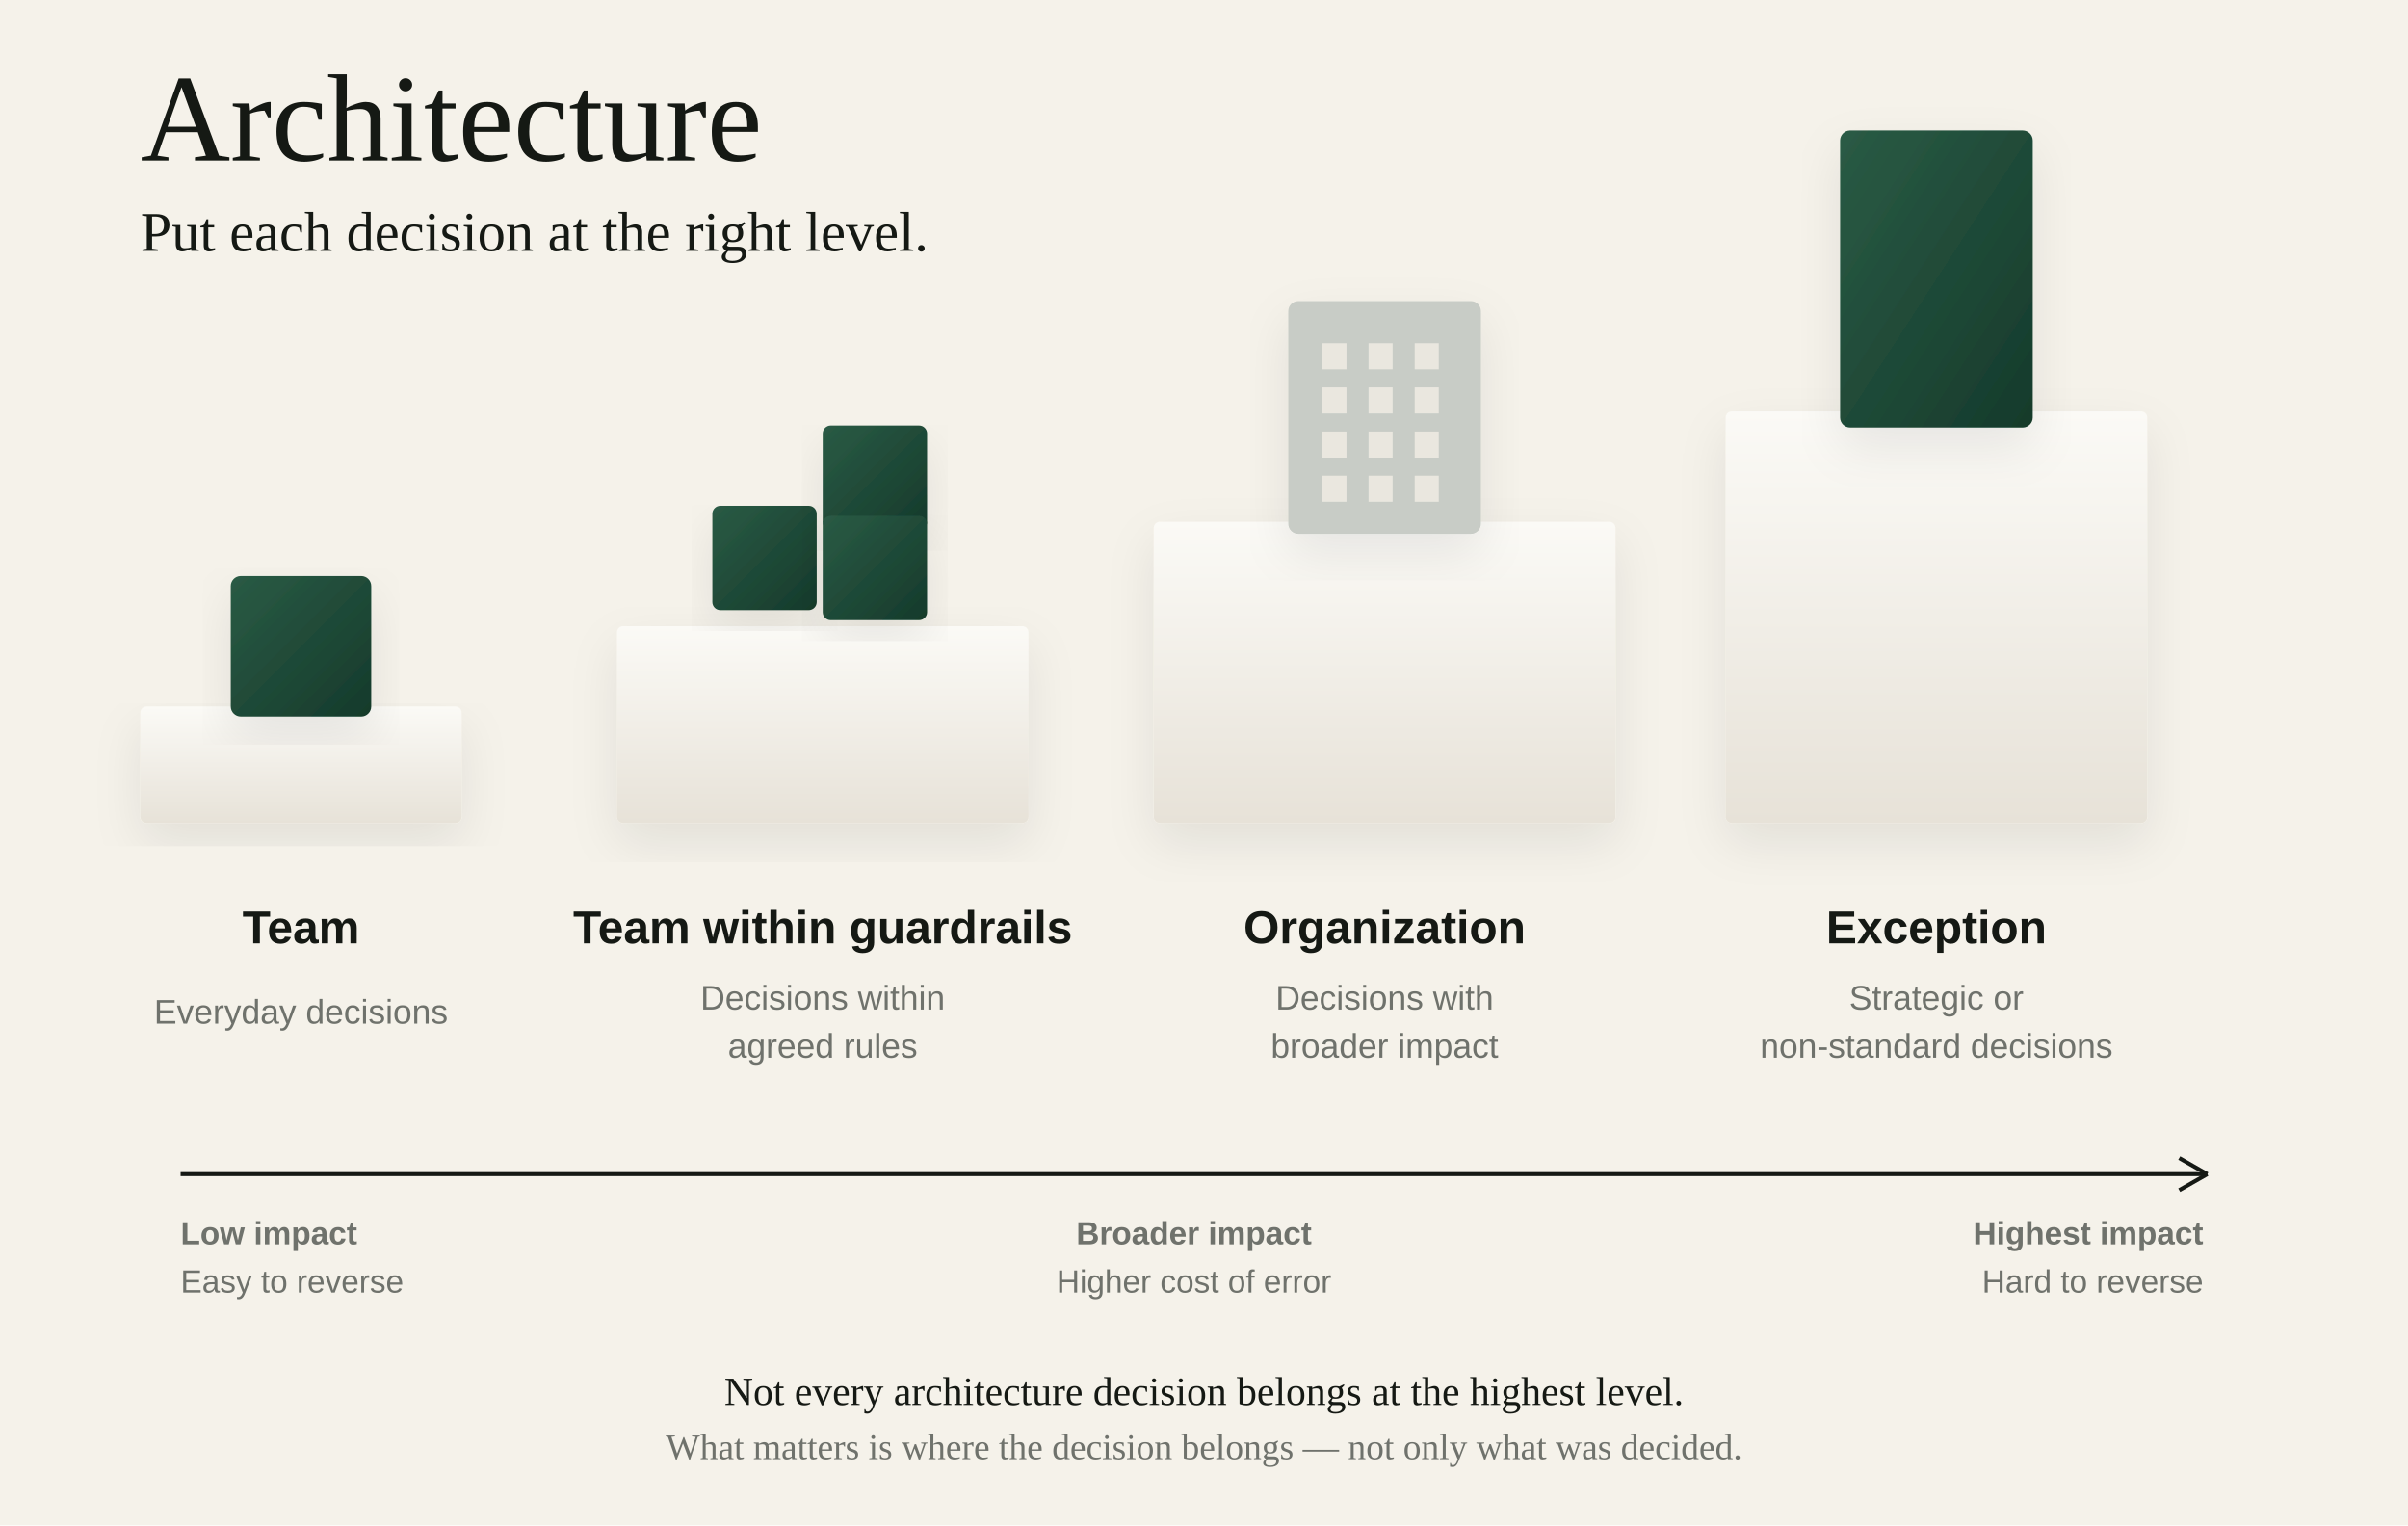
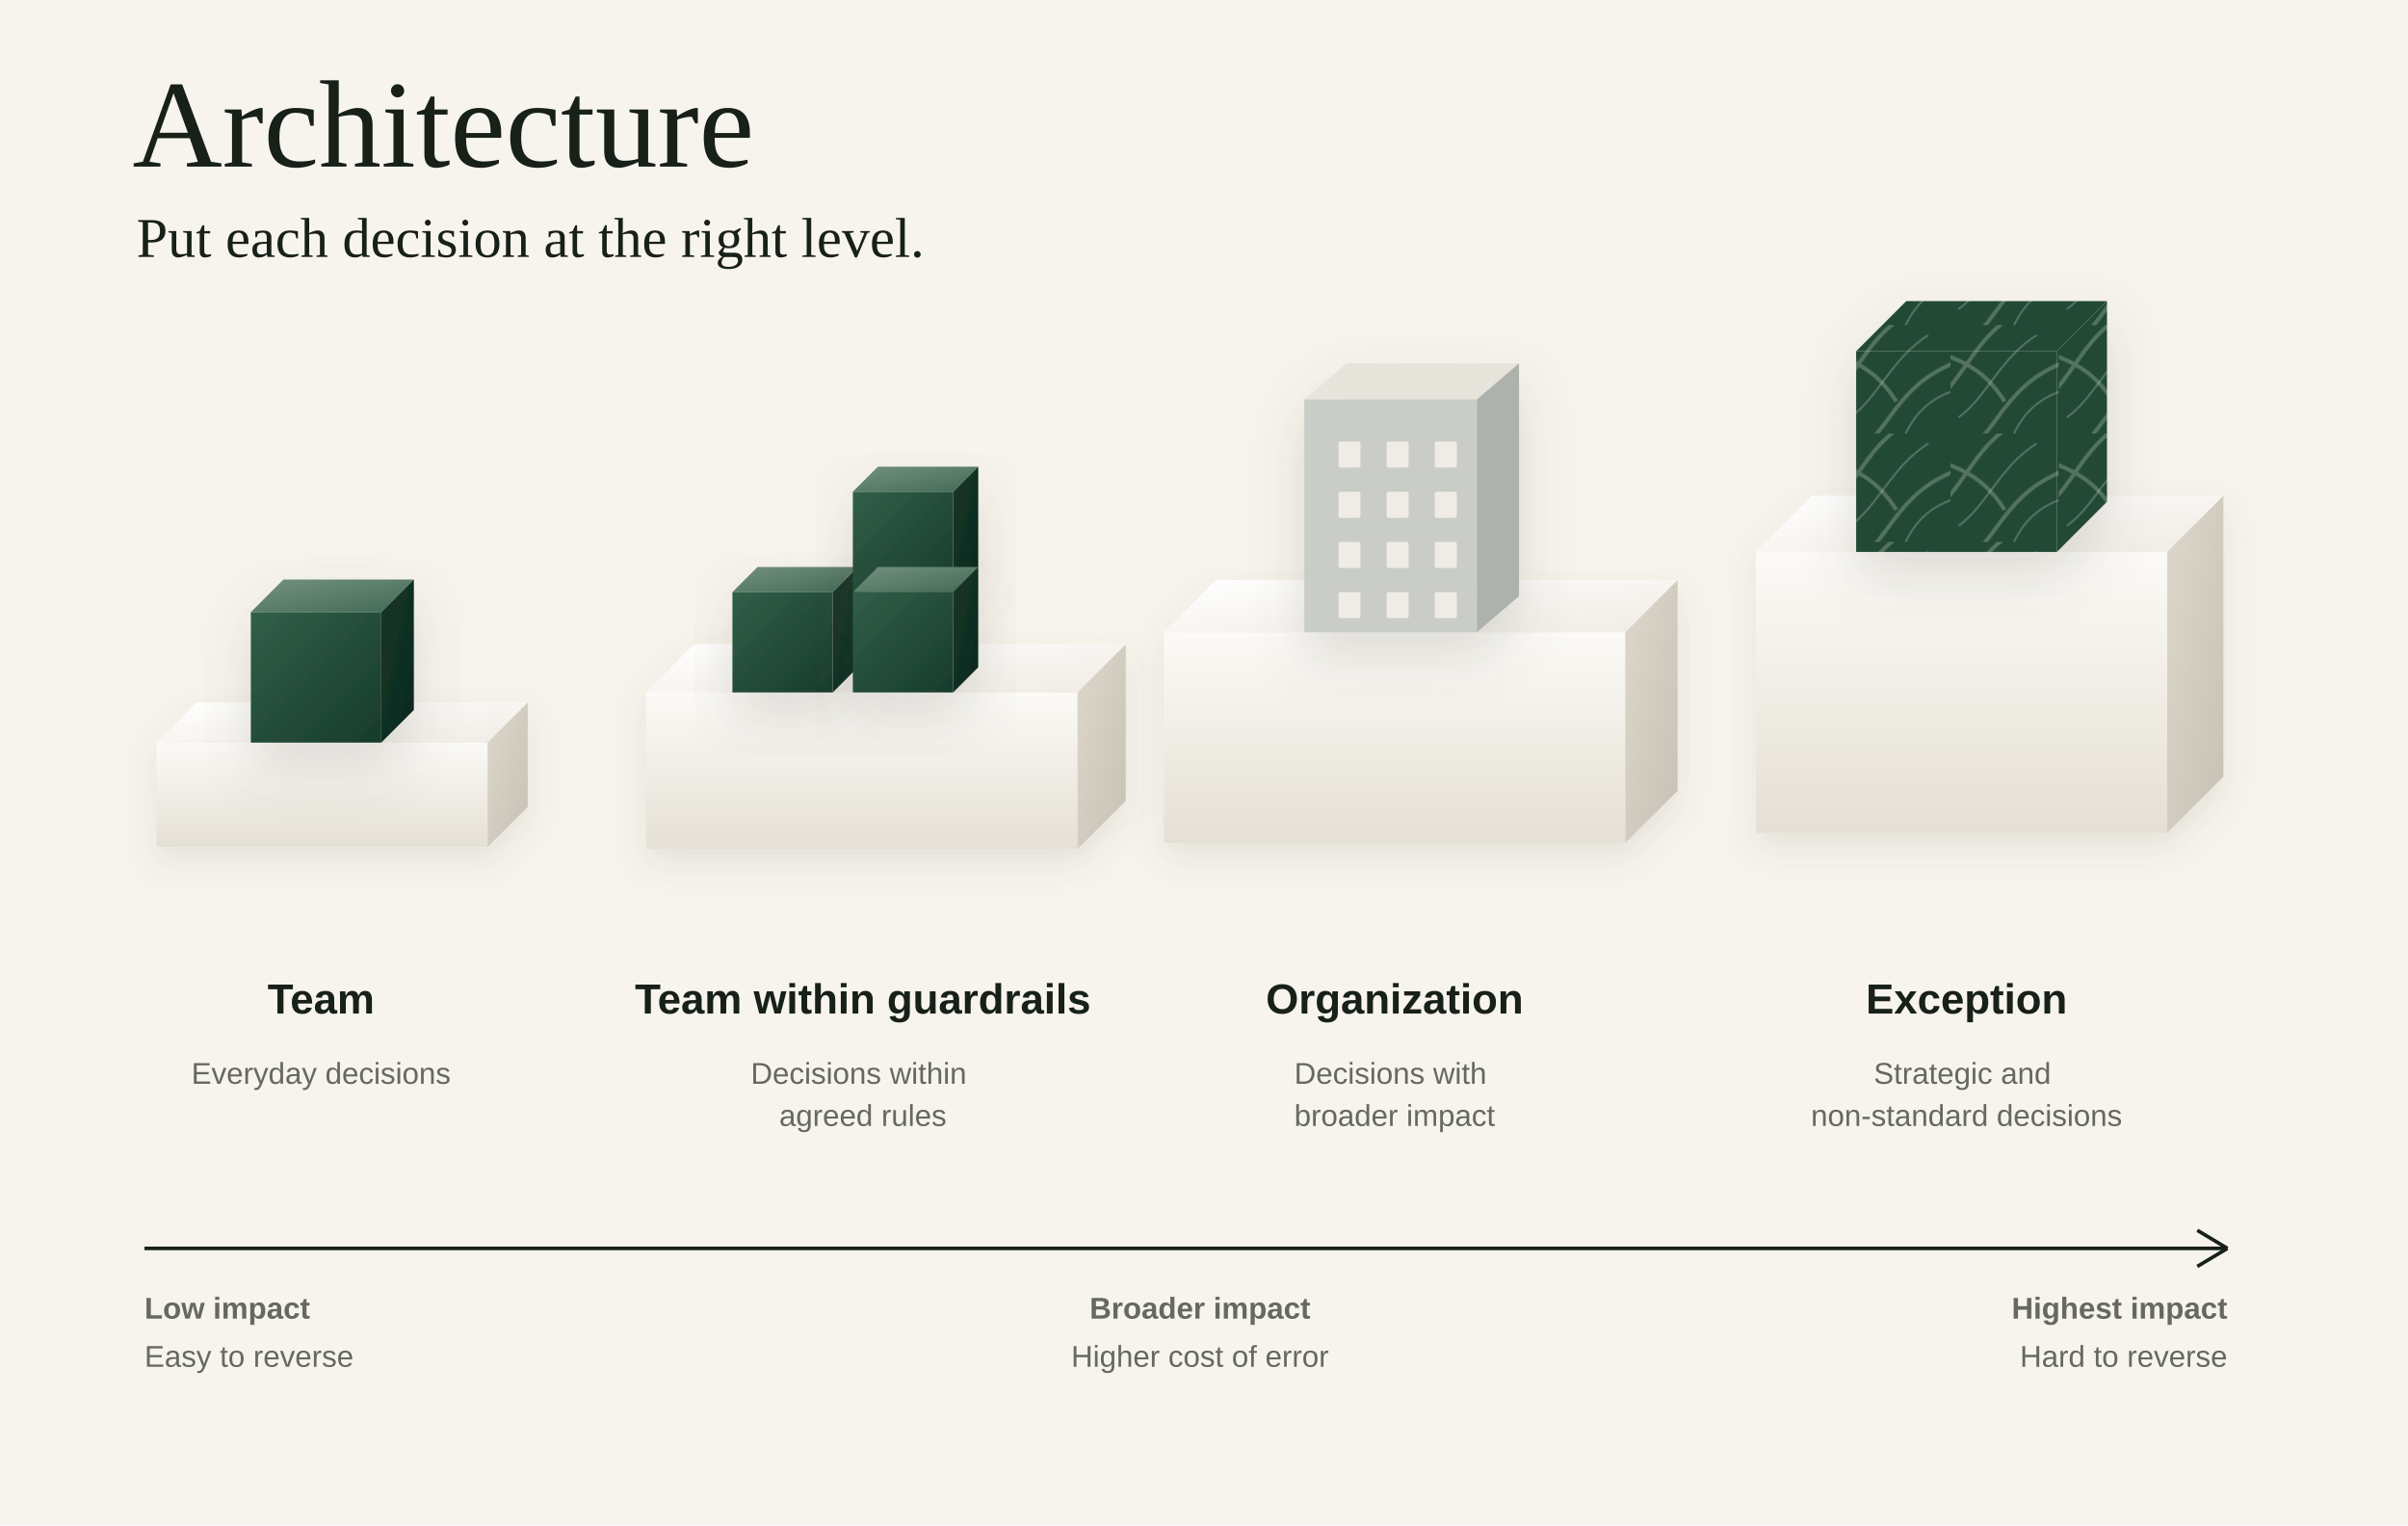
- <svg xmlns="http://www.w3.org/2000/svg" width="1200" height="760" viewBox="0 0 1200 760" role="img" aria-labelledby="title desc">
+ <svg xmlns="http://www.w3.org/2000/svg" width="1200" height="760" viewBox="0 0 1200 760" role="img">
  <defs>
-     <filter id="shadow" x="-20%" y="-20%" width="140%" height="140%">
-       <feDropShadow dx="0" dy="10" stdDeviation="12" flood-color="#000" flood-opacity=".08" />
+     <filter id="shadow" x="-30%" y="-30%" width="160%" height="180%">
+       <feDropShadow dx="0" dy="12" stdDeviation="13" flood-color="#6B645A" flood-opacity=".20" />
    </filter>
-     <linearGradient id="gGreen" x1="0" y1="0" x2="1" y2="1">
-       <stop offset="0" stop-color="#2A5B45" />
-       <stop offset="1" stop-color="#153A2B" />
+     <filter id="softshadow" x="-30%" y="-30%" width="160%" height="180%">
+       <feDropShadow dx="0" dy="7" stdDeviation="8" flood-color="#6B645A" flood-opacity=".13" />
+     </filter>
+     <linearGradient id="greenFront" x1="0" y1="0" x2="1" y2="1">
+       <stop offset="0" stop-color="#315F49" />
+       <stop offset="1" stop-color="#173B2C" />
    </linearGradient>
-     <linearGradient id="gSoft" x1="0" y1="0" x2="0" y2="1">
+     <linearGradient id="greenSide" x1="0" y1="0" x2="1" y2="1">
+       <stop offset="0" stop-color="#153628" />
+       <stop offset="1" stop-color="#0D291E" />
+     </linearGradient>
+     <linearGradient id="greenTop" x1="0" y1="0" x2="1" y2="1">
+       <stop offset="0" stop-color="#749180" />
+       <stop offset="1" stop-color="#426A55" />
+     </linearGradient>
+     <linearGradient id="stoneFront" x1="0" y1="0" x2="0" y2="1">
      <stop offset="0" stop-color="#FBFAF6" />
-       <stop offset="1" stop-color="#E7E2D8" />
+       <stop offset="1" stop-color="#E5E0D5" />
    </linearGradient>
+     <linearGradient id="stoneTop" x1="0" y1="0" x2="1" y2="1">
+       <stop offset="0" stop-color="#FFFFFF" />
+       <stop offset="1" stop-color="#F0ECE4" />
+     </linearGradient>
+     <linearGradient id="stoneSide" x1="0" y1="0" x2="1" y2="1">
+       <stop offset="0" stop-color="#DDD7CC" />
+       <stop offset="1" stop-color="#C8C1B5" />
+     </linearGradient>
+     <linearGradient id="sage" x1="0" y1="0" x2="1" y2="1">
+       <stop offset="0" stop-color="#DCE9E1" />
+       <stop offset="1" stop-color="#C9DCCF" />
+     </linearGradient>
+     <pattern id="marble" width="54" height="54" patternUnits="userSpaceOnUse">
+       <rect width="54" height="54" fill="#234936" />
+       <path d="M-8 39 C8 24,12 8,30 -4 M12 60 C26 46,31 28,58 18 M-5 14 C9 19,18 24,27 38" fill="none" stroke="#8BA394" stroke-width="2" opacity=".45" />
+       <path d="M4 46 C18 36,25 16,43 5 M30 58 C36 42,47 34,62 31" fill="none" stroke="#C7D0C8" stroke-width="1" opacity=".3" />
+     </pattern>
  </defs>
-   <rect width="1200" height="760" fill="#F5F2EA" />
-   <text x="70" y="80" font-family="Georgia, 'Times New Roman', serif" font-size="62" fill="#151914">Architecture</text>
-   <text x="70" y="125" font-family="Georgia, 'Times New Roman', serif" font-size="28" fill="#151914">Put each decision at the right level.</text>
-   <rect x="70" y="352" width="160" height="58" rx="3" fill="url(#gSoft)" filter="url(#shadow)" />
-   <rect x="115" y="287" width="70" height="70" rx="5" fill="url(#gGreen)" filter="url(#shadow)" />
-   <text x="150" y="470" font-family="Arial, Helvetica, sans-serif" font-size="23" font-weight="700" fill="#151914" text-anchor="middle">Team</text>
-   <text x="150" y="510" font-family="Arial, Helvetica, sans-serif" font-size="17" fill="#6F726C" text-anchor="middle">Everyday decisions</text>
-   <rect x="307.5" y="312" width="205" height="98" rx="3" fill="url(#gSoft)" filter="url(#shadow)" />
-   <rect x="355" y="252" width="52" height="52" rx="4" fill="url(#gGreen)" filter="url(#shadow)" />
-   <rect x="410" y="212" width="52" height="52" rx="4" fill="url(#gGreen)" filter="url(#shadow)" />
-   <rect x="410" y="257" width="52" height="52" rx="4" fill="url(#gGreen)" filter="url(#shadow)" />
-   <text x="410" y="470" font-family="Arial, Helvetica, sans-serif" font-size="23" font-weight="700" fill="#151914" text-anchor="middle">Team within guardrails</text>
-   <text x="410" y="503" font-family="Arial, Helvetica, sans-serif" font-size="17" fill="#6F726C" text-anchor="middle">Decisions within</text>
-   <text x="410" y="527" font-family="Arial, Helvetica, sans-serif" font-size="17" fill="#6F726C" text-anchor="middle">agreed rules</text>
-   <rect x="575" y="260" width="230" height="150" rx="3" fill="url(#gSoft)" filter="url(#shadow)" />
-   <rect x="642" y="150" width="96" height="116" rx="5" fill="#C8CCC6" filter="url(#shadow)" />
-   <rect x="659" y="171" width="12" height="13" fill="#EAE7DF" />
-   <rect x="682" y="171" width="12" height="13" fill="#EAE7DF" />
-   <rect x="705" y="171" width="12" height="13" fill="#EAE7DF" />
-   <rect x="659" y="193" width="12" height="13" fill="#EAE7DF" />
-   <rect x="682" y="193" width="12" height="13" fill="#EAE7DF" />
-   <rect x="705" y="193" width="12" height="13" fill="#EAE7DF" />
-   <rect x="659" y="215" width="12" height="13" fill="#EAE7DF" />
-   <rect x="682" y="215" width="12" height="13" fill="#EAE7DF" />
-   <rect x="705" y="215" width="12" height="13" fill="#EAE7DF" />
-   <rect x="659" y="237" width="12" height="13" fill="#EAE7DF" />
-   <rect x="682" y="237" width="12" height="13" fill="#EAE7DF" />
-   <rect x="705" y="237" width="12" height="13" fill="#EAE7DF" />
-   <text x="690" y="470" font-family="Arial, Helvetica, sans-serif" font-size="23" font-weight="700" fill="#151914" text-anchor="middle">Organization</text>
-   <text x="690" y="503" font-family="Arial, Helvetica, sans-serif" font-size="17" fill="#6F726C" text-anchor="middle">Decisions with</text>
-   <text x="690" y="527" font-family="Arial, Helvetica, sans-serif" font-size="17" fill="#6F726C" text-anchor="middle">broader impact</text>
-   <rect x="860" y="205" width="210" height="205" rx="3" fill="url(#gSoft)" filter="url(#shadow)" />
-   <rect x="917" y="65" width="96" height="148" rx="5" fill="url(#gGreen)" filter="url(#shadow)" />
-   <text x="965" y="470" font-family="Arial, Helvetica, sans-serif" font-size="23" font-weight="700" fill="#151914" text-anchor="middle">Exception</text>
-   <text x="965" y="503" font-family="Arial, Helvetica, sans-serif" font-size="17" fill="#6F726C" text-anchor="middle">Strategic or</text>
-   <text x="965" y="527" font-family="Arial, Helvetica, sans-serif" font-size="17" fill="#6F726C" text-anchor="middle">non-standard decisions</text>
-   <line x1="90" y1="585" x2="1100" y2="585" stroke="#151914" stroke-width="2" />
-   <path d="M1100 585 l-14 -8 M1100 585 l-14 8" stroke="#151914" stroke-width="2" fill="none" />
-   <text x="90" y="620" font-family="Arial, Helvetica, sans-serif" font-size="16" font-weight="600" fill="#6F726C">Low impact</text>
-   <text x="90" y="644" font-family="Arial, Helvetica, sans-serif" font-size="16" fill="#6F726C">Easy to reverse</text>
-   <text x="595" y="620" font-family="Arial, Helvetica, sans-serif" font-size="16" font-weight="600" fill="#6F726C" text-anchor="middle">Broader impact</text>
-   <text x="595" y="644" font-family="Arial, Helvetica, sans-serif" font-size="16" fill="#6F726C" text-anchor="middle">Higher cost of error</text>
-   <text x="1098" y="620" font-family="Arial, Helvetica, sans-serif" font-size="16" font-weight="600" fill="#6F726C" text-anchor="end">Highest impact</text>
-   <text x="1098" y="644" font-family="Arial, Helvetica, sans-serif" font-size="16" fill="#6F726C" text-anchor="end">Hard to reverse</text>
-   <text x="600" y="700" font-family="Georgia, 'Times New Roman', serif" font-size="20" fill="#151914" text-anchor="middle">Not every architecture decision belongs at the highest level.</text>
-   <text x="600" y="727" font-family="Georgia, 'Times New Roman', serif" font-size="18" fill="#6F726C" text-anchor="middle">What matters is where the decision belongs — not only what was decided.</text>
+   <rect width="1200" height="760" fill="#F7F4ED" />
+   <text x="66" y="83" font-family="Georgia,Times New Roman,serif" font-size="62" fill="#172019">Architecture</text>
+   <text x="68" y="128" font-family="Georgia,Times New Roman,serif" font-size="28" fill="#172019">Put each decision at the right level.</text>
+   <g filter="url(#softshadow)">
+     <polygon points="78,370 243,370 263,350 98,350" fill="url(#stoneTop)" />
+     <polygon points="78,370 243,370 243,422 78,422" fill="url(#stoneFront)" />
+     <polygon points="243,370 263,350 263,402 243,422" fill="url(#stoneSide)" />
+   </g>
+   <g filter="url(#shadow)">
+     <polygon points="125,305 190,305 206.25,288.75 141.25,288.75" fill="url(#greenTop)" />
+     <polygon points="125,305 190,305 190,370 125,370" fill="url(#greenFront)" />
+     <polygon points="190,305 206.25,288.75 206.25,353.75 190,370" fill="url(#greenSide)" />
+   </g>
+   <g filter="url(#softshadow)">
+     <polygon points="322,345 537,345 561,321 346,321" fill="url(#stoneTop)" />
+     <polygon points="322,345 537,345 537,423 322,423" fill="url(#stoneFront)" />
+     <polygon points="537,345 561,321 561,399 537,423" fill="url(#stoneSide)" />
+   </g>
+   <g filter="url(#shadow)">
+     <polygon points="365,295 415,295 427.5,282.5 377.5,282.5" fill="url(#greenTop)" />
+     <polygon points="365,295 415,295 415,345 365,345" fill="url(#greenFront)" />
+     <polygon points="415,295 427.5,282.5 427.5,332.5 415,345" fill="url(#greenSide)" />
+   </g>
+   <g filter="url(#shadow)">
+     <polygon points="425,245 475,245 487.5,232.5 437.5,232.5" fill="url(#greenTop)" />
+     <polygon points="425,245 475,245 475,295 425,295" fill="url(#greenFront)" />
+     <polygon points="475,245 487.5,232.5 487.5,282.5 475,295" fill="url(#greenSide)" />
+   </g>
+   <g filter="url(#shadow)">
+     <polygon points="425,295 475,295 487.5,282.5 437.5,282.5" fill="url(#greenTop)" />
+     <polygon points="425,295 475,295 475,345 425,345" fill="url(#greenFront)" />
+     <polygon points="475,295 487.5,282.5 487.5,332.5 475,345" fill="url(#greenSide)" />
+   </g>
+   <g filter="url(#softshadow)">
+     <polygon points="580,315 810,315 836,289 606,289" fill="url(#stoneTop)" />
+     <polygon points="580,315 810,315 810,420 580,420" fill="url(#stoneFront)" />
+     <polygon points="810,315 836,289 836,394 810,420" fill="url(#stoneSide)" />
+   </g>
+   <g filter="url(#shadow)">
+     <polygon points="650,199 736,199 757,181 671,181" fill="#E7E4DC" />
+     <rect x="650" y="199" width="86" height="116" fill="#C9CCC7" />
+     <polygon points="736,199 757,181 757,297 736,315" fill="#AEB2AC" />
+     <rect x="667" y="220" width="11" height="13" rx="1" fill="#EEECE5" />
+     <rect x="691" y="220" width="11" height="13" rx="1" fill="#EEECE5" />
+     <rect x="715" y="220" width="11" height="13" rx="1" fill="#EEECE5" />
+     <rect x="667" y="245" width="11" height="13" rx="1" fill="#EEECE5" />
+     <rect x="691" y="245" width="11" height="13" rx="1" fill="#EEECE5" />
+     <rect x="715" y="245" width="11" height="13" rx="1" fill="#EEECE5" />
+     <rect x="667" y="270" width="11" height="13" rx="1" fill="#EEECE5" />
+     <rect x="691" y="270" width="11" height="13" rx="1" fill="#EEECE5" />
+     <rect x="715" y="270" width="11" height="13" rx="1" fill="#EEECE5" />
+     <rect x="667" y="295" width="11" height="13" rx="1" fill="#EEECE5" />
+     <rect x="691" y="295" width="11" height="13" rx="1" fill="#EEECE5" />
+     <rect x="715" y="295" width="11" height="13" rx="1" fill="#EEECE5" />
+   </g>
+   <g filter="url(#softshadow)">
+     <polygon points="875,275 1080,275 1108,247 903,247" fill="url(#stoneTop)" />
+     <polygon points="875,275 1080,275 1080,415 875,415" fill="url(#stoneFront)" />
+     <polygon points="1080,275 1108,247 1108,387 1080,415" fill="url(#stoneSide)" />
+   </g>
+   <g filter="url(#shadow)">
+     <polygon points="925,175 1025,175 1050.0,150.0 950.0,150.0" fill="url(#marble)" />
+     <polygon points="925,175 1025,175 1025,275 925,275" fill="url(#marble)" />
+     <polygon points="1025,175 1050.0,150.0 1050.0,250.0 1025,275" fill="url(#marble)" />
+   </g>
+   <text x="160" y="505" font-family="Arial,Helvetica,sans-serif" font-size="21" font-weight="700" fill="#172019" text-anchor="middle">Team</text>
+   <text x="160" y="540" font-family="Arial,Helvetica,sans-serif" font-size="15" fill="#656961" text-anchor="middle">Everyday decisions</text>
+   <text x="430" y="505" font-family="Arial,Helvetica,sans-serif" font-size="21" font-weight="700" fill="#172019" text-anchor="middle">Team within guardrails</text>
+   <text x="430" y="540" font-family="Arial,Helvetica,sans-serif" font-size="15" fill="#656961" text-anchor="middle">
+     <tspan x="430" dy="0">Decisions within</tspan>
+     <tspan x="430" dy="21">agreed rules</tspan>
+   </text>
+   <text x="695" y="505" font-family="Arial,Helvetica,sans-serif" font-size="21" font-weight="700" fill="#172019" text-anchor="middle">Organization</text>
+   <text x="695" y="540" font-family="Arial,Helvetica,sans-serif" font-size="15" fill="#656961" text-anchor="middle">
+     <tspan x="695" dy="0">Decisions with</tspan>
+     <tspan x="695" dy="21">broader impact</tspan>
+   </text>
+   <text x="980" y="505" font-family="Arial,Helvetica,sans-serif" font-size="21" font-weight="700" fill="#172019" text-anchor="middle">Exception</text>
+   <text x="980" y="540" font-family="Arial,Helvetica,sans-serif" font-size="15" fill="#656961" text-anchor="middle">
+     <tspan x="980" dy="0">Strategic and</tspan>
+     <tspan x="980" dy="21">non-standard decisions</tspan>
+   </text>
+   <line x1="72" y1="622" x2="1110" y2="622" stroke="#172019" stroke-width="1.8" />
+   <path d="M1110 622 l-15 -9 M1110 622 l-15 9" stroke="#172019" stroke-width="1.8" fill="none" />
+   <text x="72" y="657" font-family="Arial" font-size="15" font-weight="700" fill="#656961">Low impact</text>
+   <text x="72" y="681" font-family="Arial" font-size="15" fill="#656961">Easy to reverse</text>
+   <text x="598" y="657" font-family="Arial" font-size="15" font-weight="700" fill="#656961" text-anchor="middle">Broader impact</text>
+   <text x="598" y="681" font-family="Arial" font-size="15" fill="#656961" text-anchor="middle">Higher cost of error</text>
+   <text x="1110" y="657" font-family="Arial" font-size="15" font-weight="700" fill="#656961" text-anchor="end">Highest impact</text>
+   <text x="1110" y="681" font-family="Arial" font-size="15" fill="#656961" text-anchor="end">Hard to reverse</text>
</svg>
